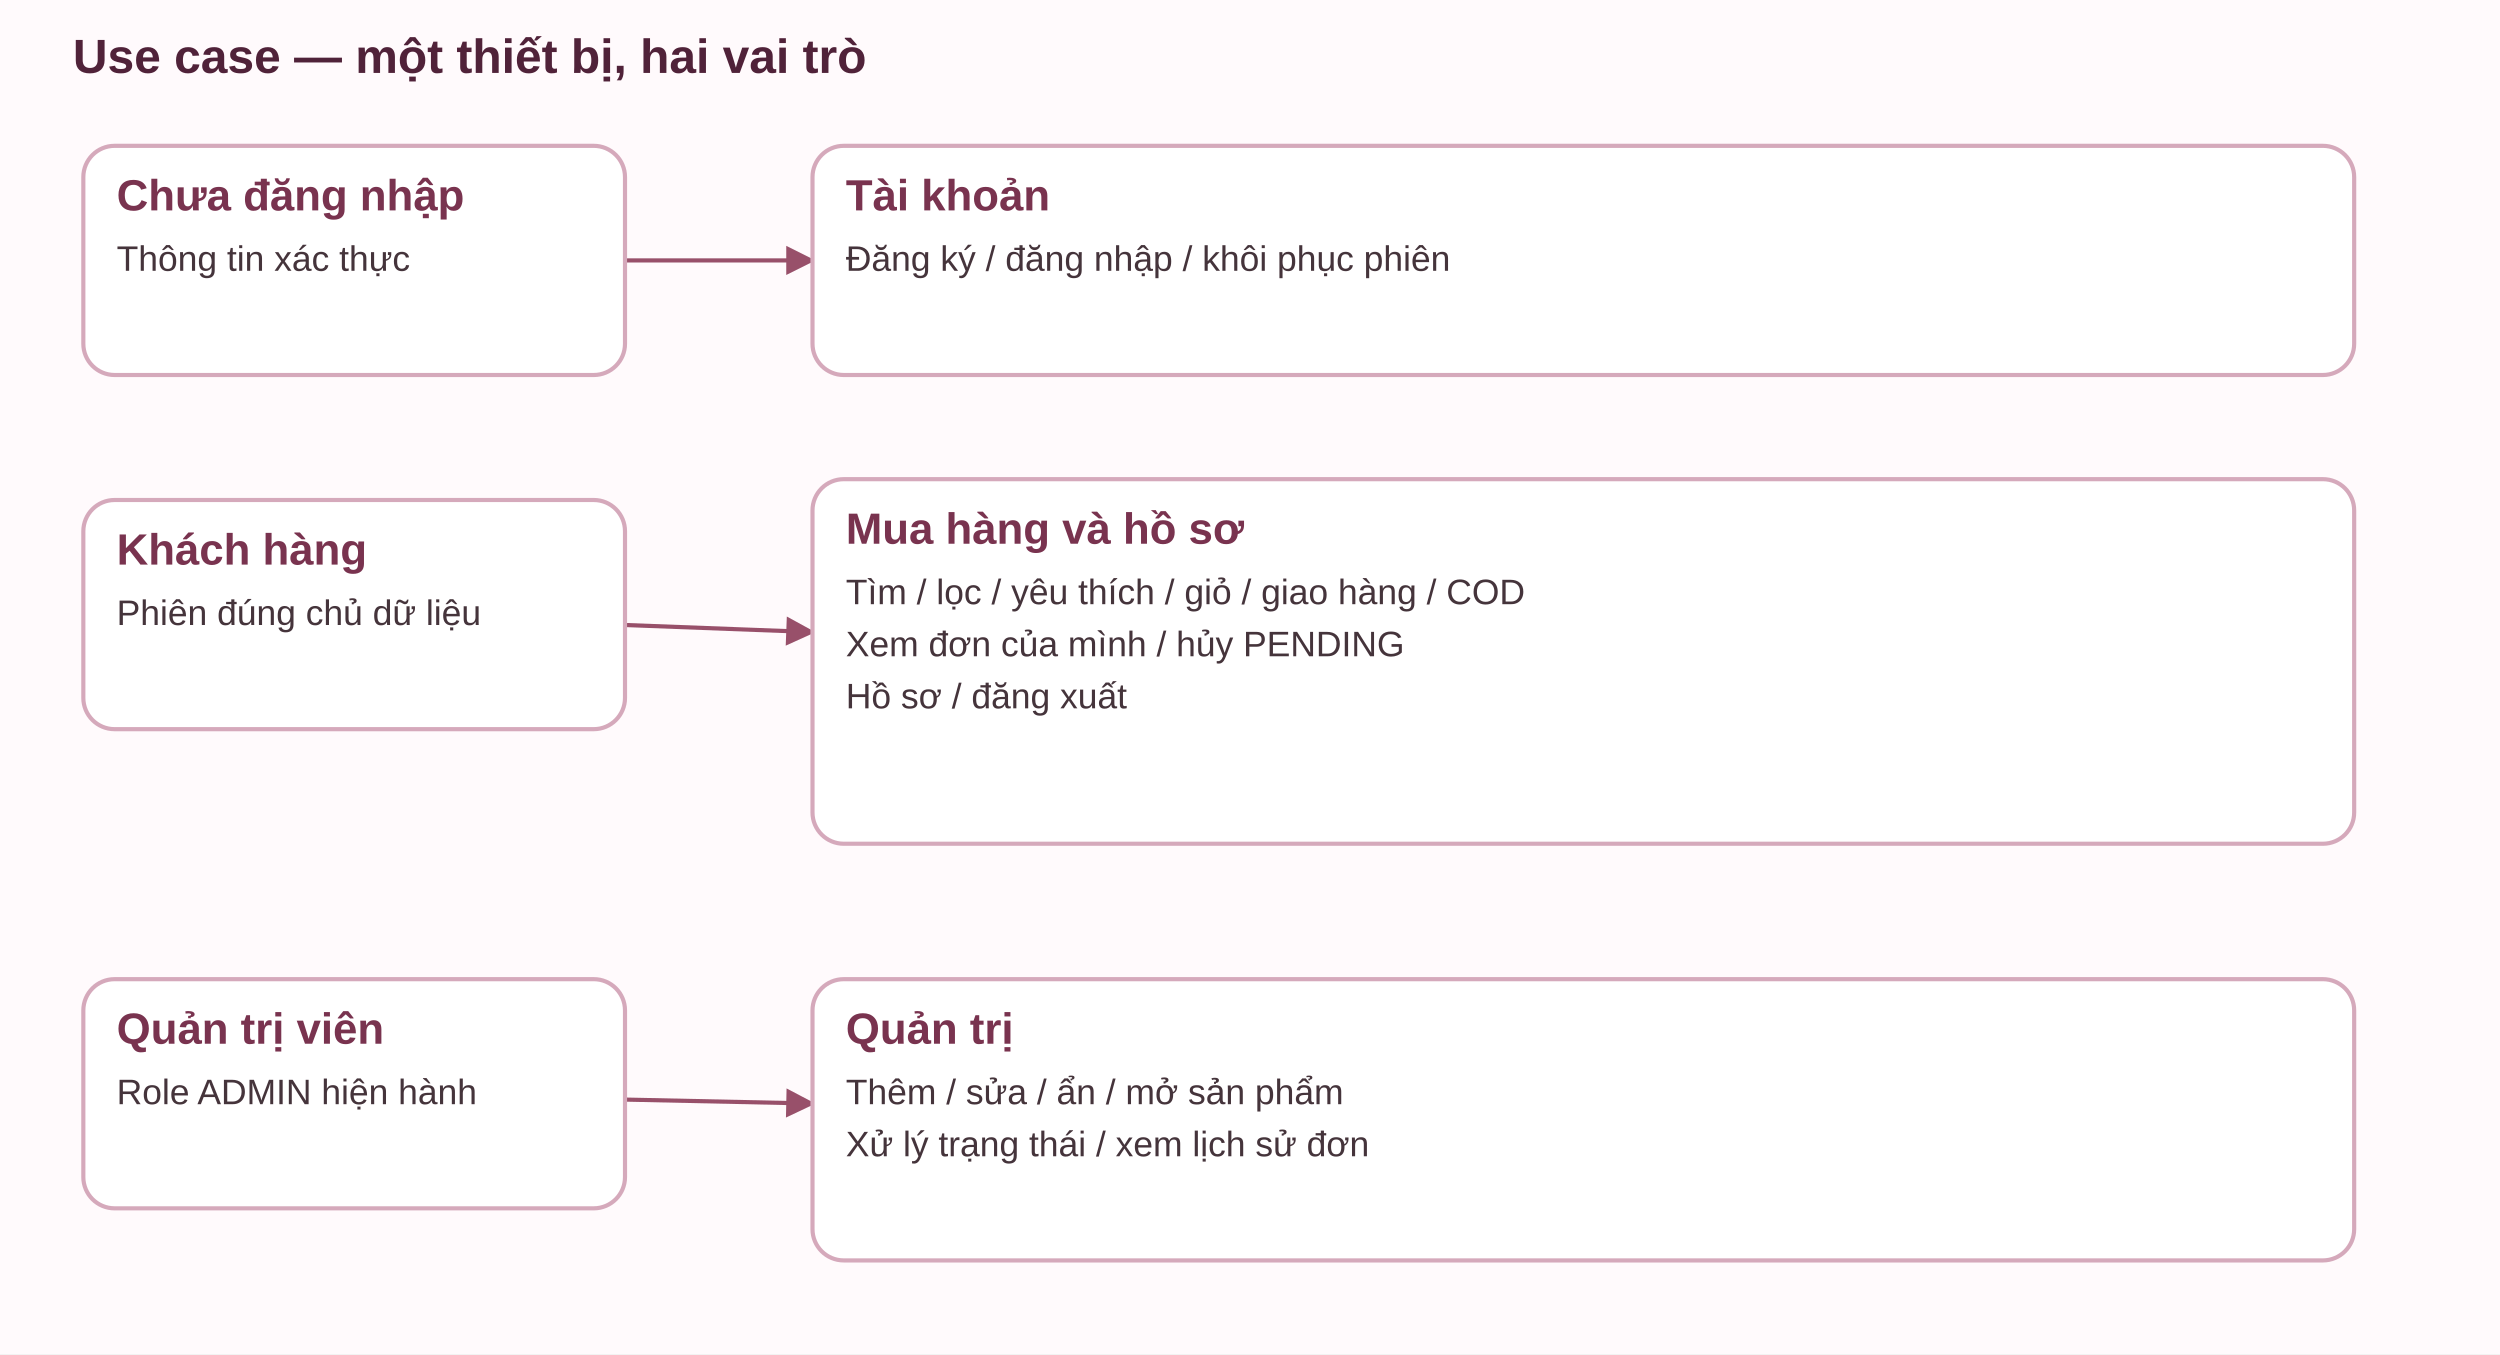
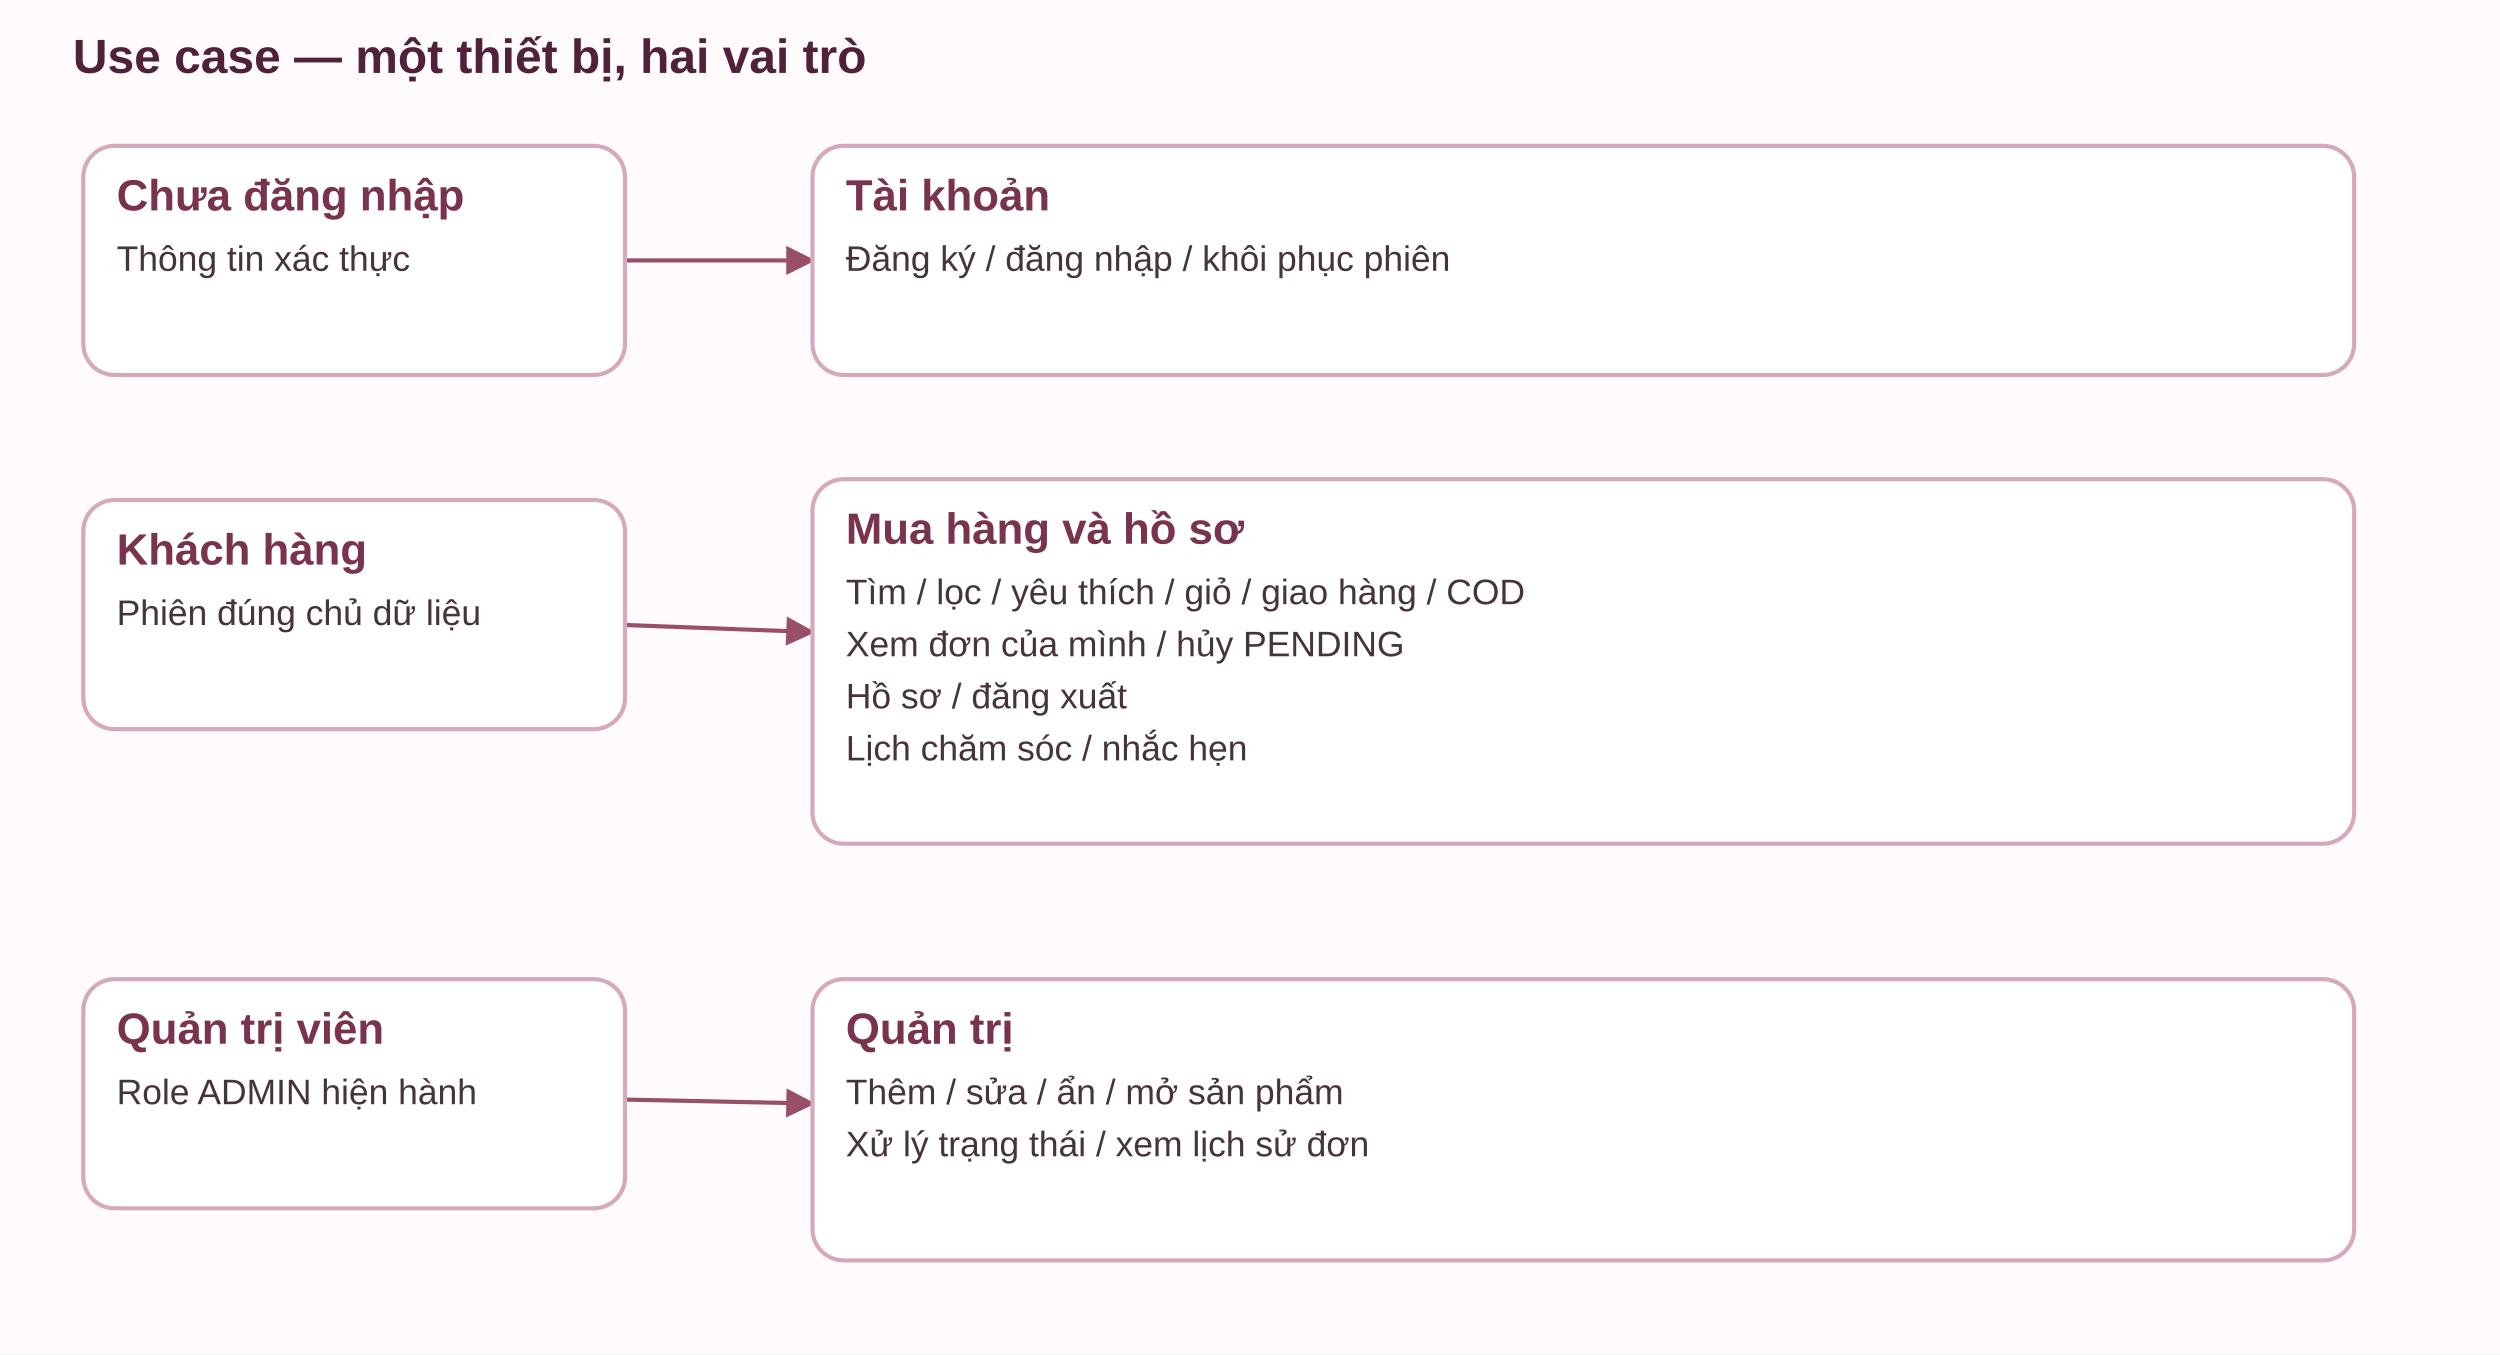
<svg xmlns="http://www.w3.org/2000/svg" width="1200" height="650" viewBox="0 0 1200 650" role="img" aria-labelledby="title">
  <defs>
    <marker id="arrow" viewBox="0 0 10 10" refX="9" refY="5" markerWidth="7" markerHeight="7" orient="auto-start-reverse">
      <path d="M0 0 L10 5 L0 10Z" fill="#98506a" />
    </marker>
  </defs>
  <rect width="1200" height="650" fill="#fffafc" />
  <text x="35" y="35" font-family="Arial,sans-serif" font-size="23" font-weight="bold" fill="#502239">Use case — một thiết bị, hai vai trò</text>
  <path d="M300.0 125.0 L390.0 125.0" stroke="#98506a" stroke-width="2" fill="none" marker-end="url(#arrow)" />
  <path d="M300.0 300.0 L390.0 303.4" stroke="#98506a" stroke-width="2" fill="none" marker-end="url(#arrow)" />
  <path d="M300.0 527.8 L390.0 529.7" stroke="#98506a" stroke-width="2" fill="none" marker-end="url(#arrow)" />
  <rect x="40" y="70" width="260" height="110" rx="15" fill="#fff" stroke="#d5a9bb" stroke-width="2" />
  <text x="56" y="101" font-family="Arial,sans-serif" font-size="21" font-weight="bold" fill="#79334f">Chưa đăng nhập</text>
  <text x="56" y="130" font-family="Arial,sans-serif" font-size="17" fill="#45343b">Thông tin xác thực</text>
  <rect x="40" y="240" width="260" height="110" rx="15" fill="#fff" stroke="#d5a9bb" stroke-width="2" />
  <text x="56" y="271" font-family="Arial,sans-serif" font-size="21" font-weight="bold" fill="#79334f">Khách hàng</text>
  <text x="56" y="300" font-family="Arial,sans-serif" font-size="17" fill="#45343b">Phiên đúng chủ dữ liệu</text>
  <rect x="40" y="470" width="260" height="110" rx="15" fill="#fff" stroke="#d5a9bb" stroke-width="2" />
  <text x="56" y="501" font-family="Arial,sans-serif" font-size="21" font-weight="bold" fill="#79334f">Quản trị viên</text>
  <text x="56" y="530" font-family="Arial,sans-serif" font-size="17" fill="#45343b">Role ADMIN hiện hành</text>
  <rect x="390" y="70" width="740" height="110" rx="15" fill="#fff" stroke="#d5a9bb" stroke-width="2" />
  <text x="406" y="101" font-family="Arial,sans-serif" font-size="21" font-weight="bold" fill="#79334f">Tài khoản</text>
  <text x="406" y="130" font-family="Arial,sans-serif" font-size="17" fill="#45343b">Đăng ký / đăng nhập / khôi phục phiên</text>
  <rect x="390" y="230" width="740" height="175" rx="15" fill="#fff" stroke="#d5a9bb" stroke-width="2" />
  <text x="406" y="261" font-family="Arial,sans-serif" font-size="21" font-weight="bold" fill="#79334f">Mua hàng và hồ sơ</text>
  <text x="406" y="290" font-family="Arial,sans-serif" font-size="17" fill="#45343b">Tìm / lọc / yêu thích / giỏ / giao hàng / COD</text>
  <text x="406" y="315" font-family="Arial,sans-serif" font-size="17" fill="#45343b">Xem đơn của mình / hủy PENDING</text>
  <text x="406" y="340" font-family="Arial,sans-serif" font-size="17" fill="#45343b">Hồ sơ / đăng xuất</text>
+   <text x="406" y="365" font-family="Arial,sans-serif" font-size="17" fill="#45343b">Lịch chăm sóc / nhắc hẹn</text>
  <rect x="390" y="470" width="740" height="135" rx="15" fill="#fff" stroke="#d5a9bb" stroke-width="2" />
  <text x="406" y="501" font-family="Arial,sans-serif" font-size="21" font-weight="bold" fill="#79334f">Quản trị</text>
  <text x="406" y="530" font-family="Arial,sans-serif" font-size="17" fill="#45343b">Thêm / sửa / ẩn / mở sản phẩm</text>
  <text x="406" y="555" font-family="Arial,sans-serif" font-size="17" fill="#45343b">Xử lý trạng thái / xem lịch sử đơn</text>
</svg>
